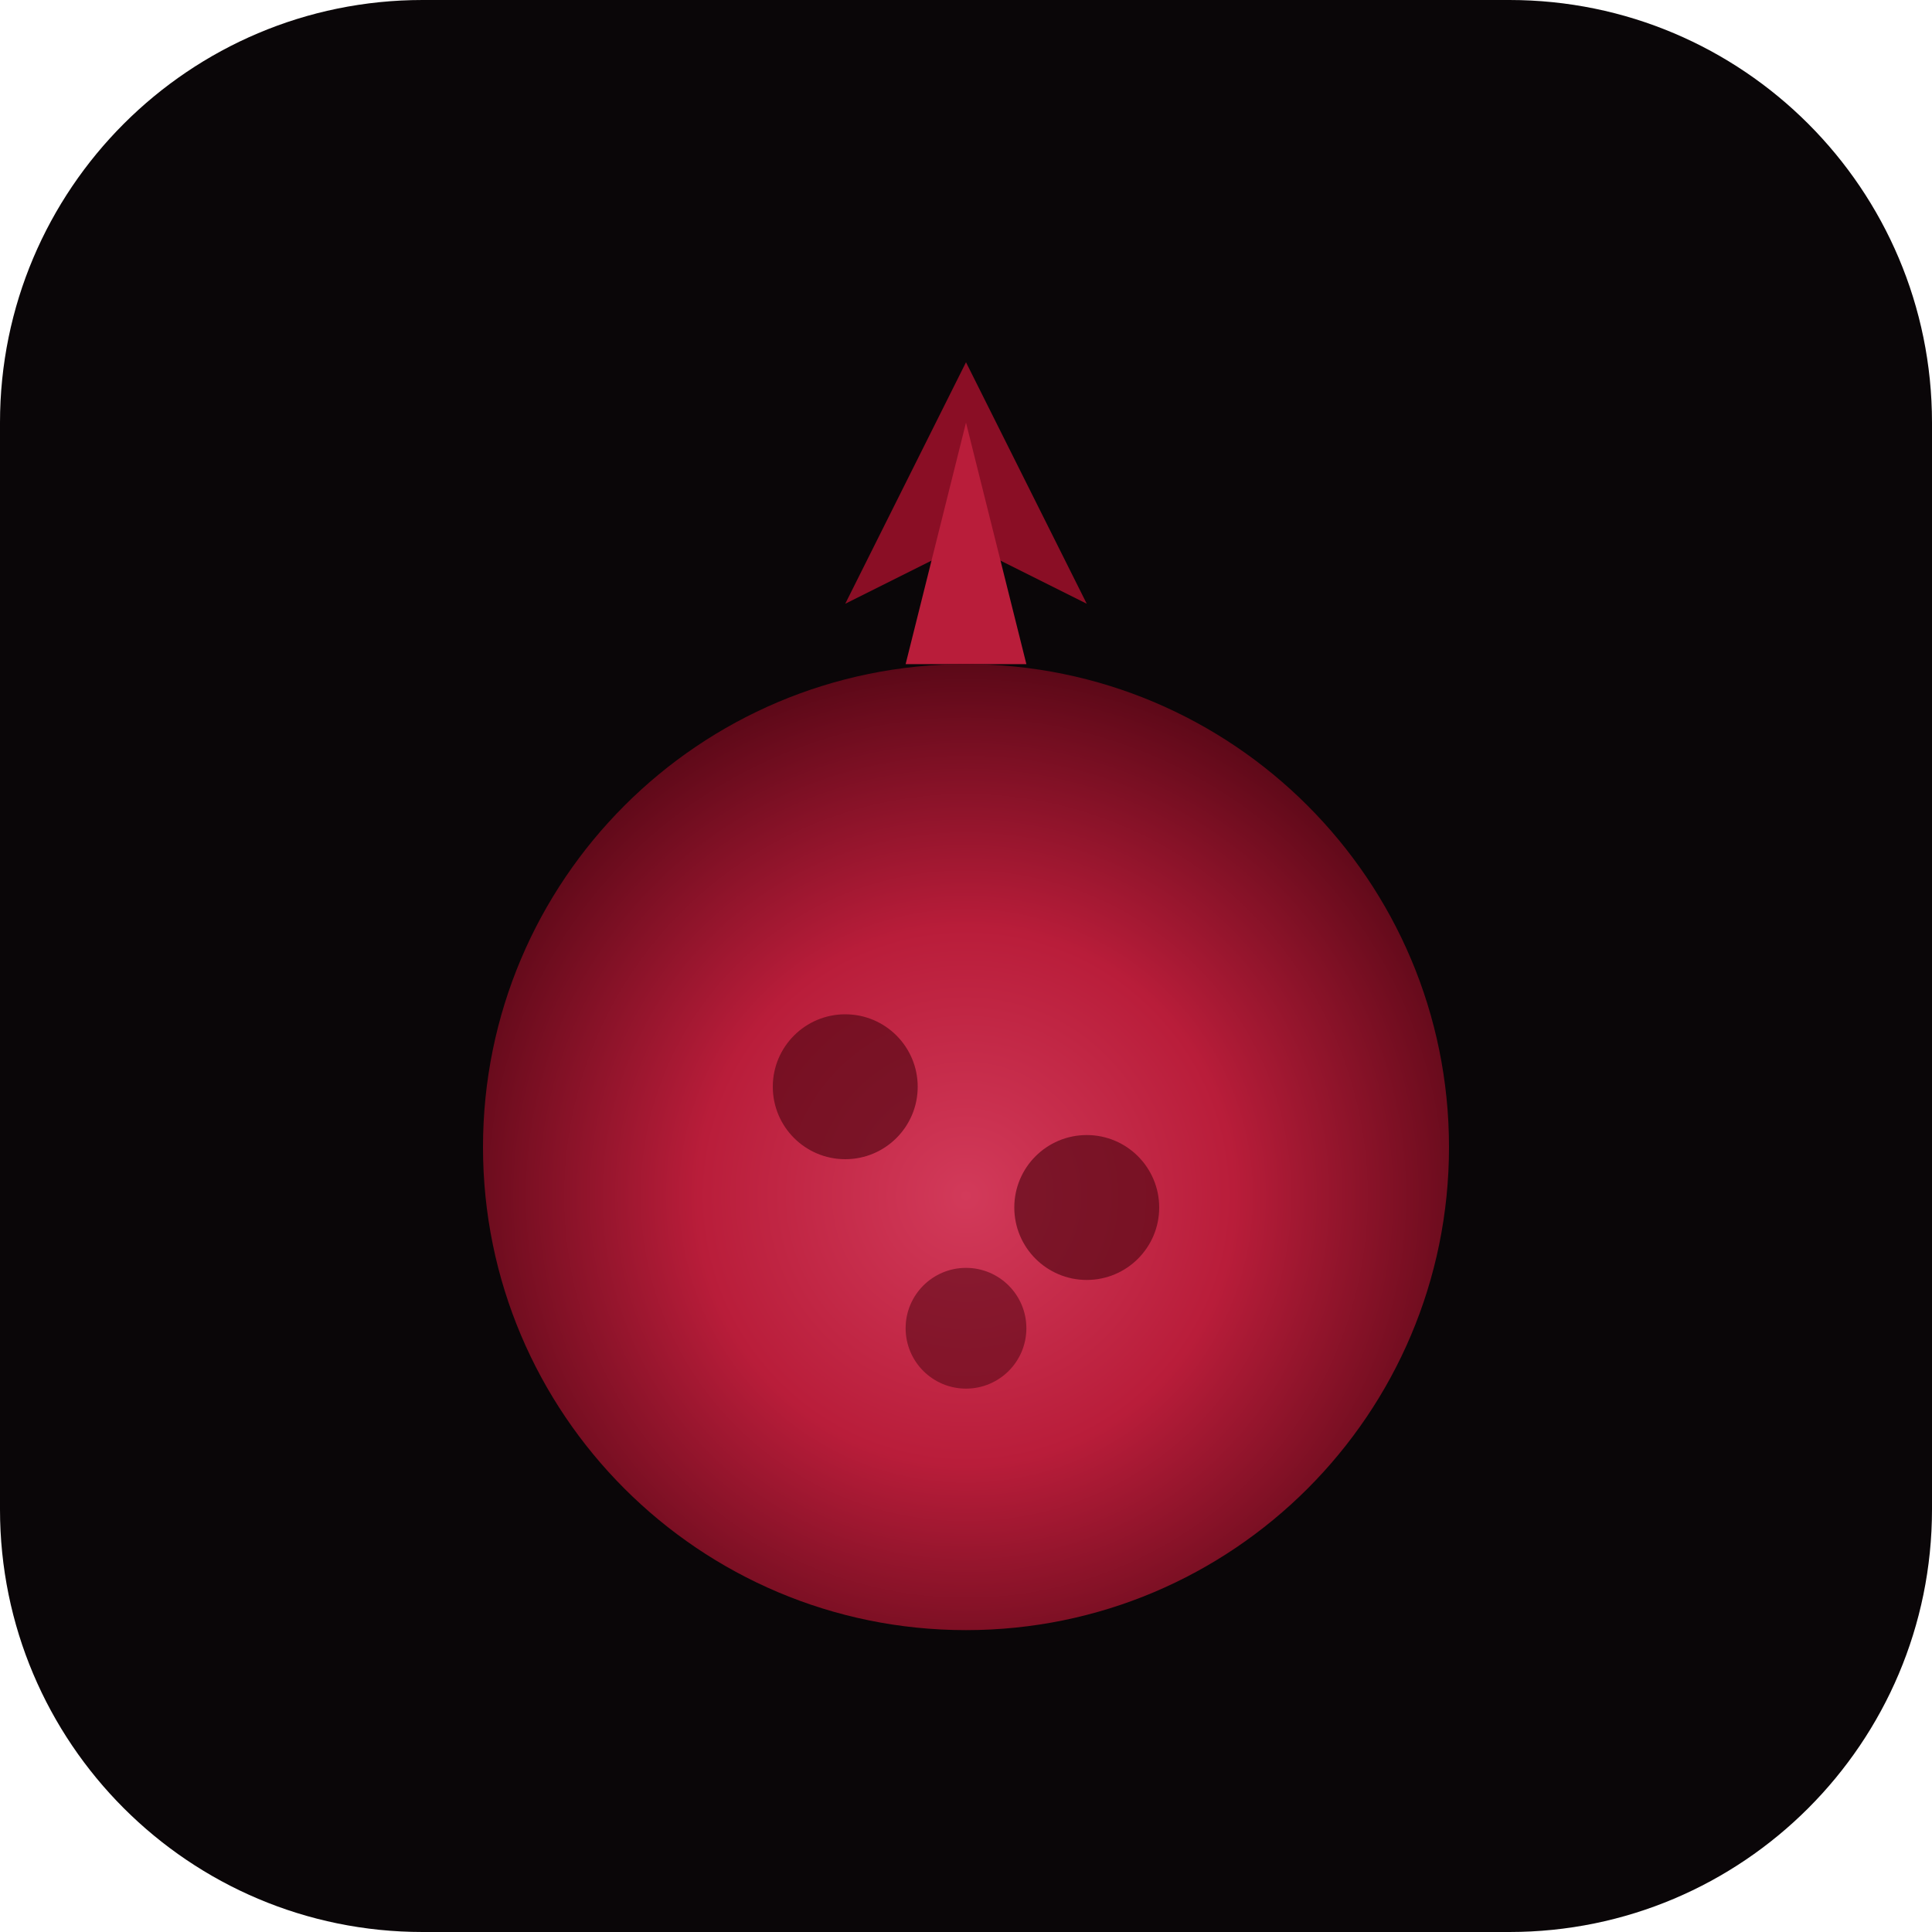
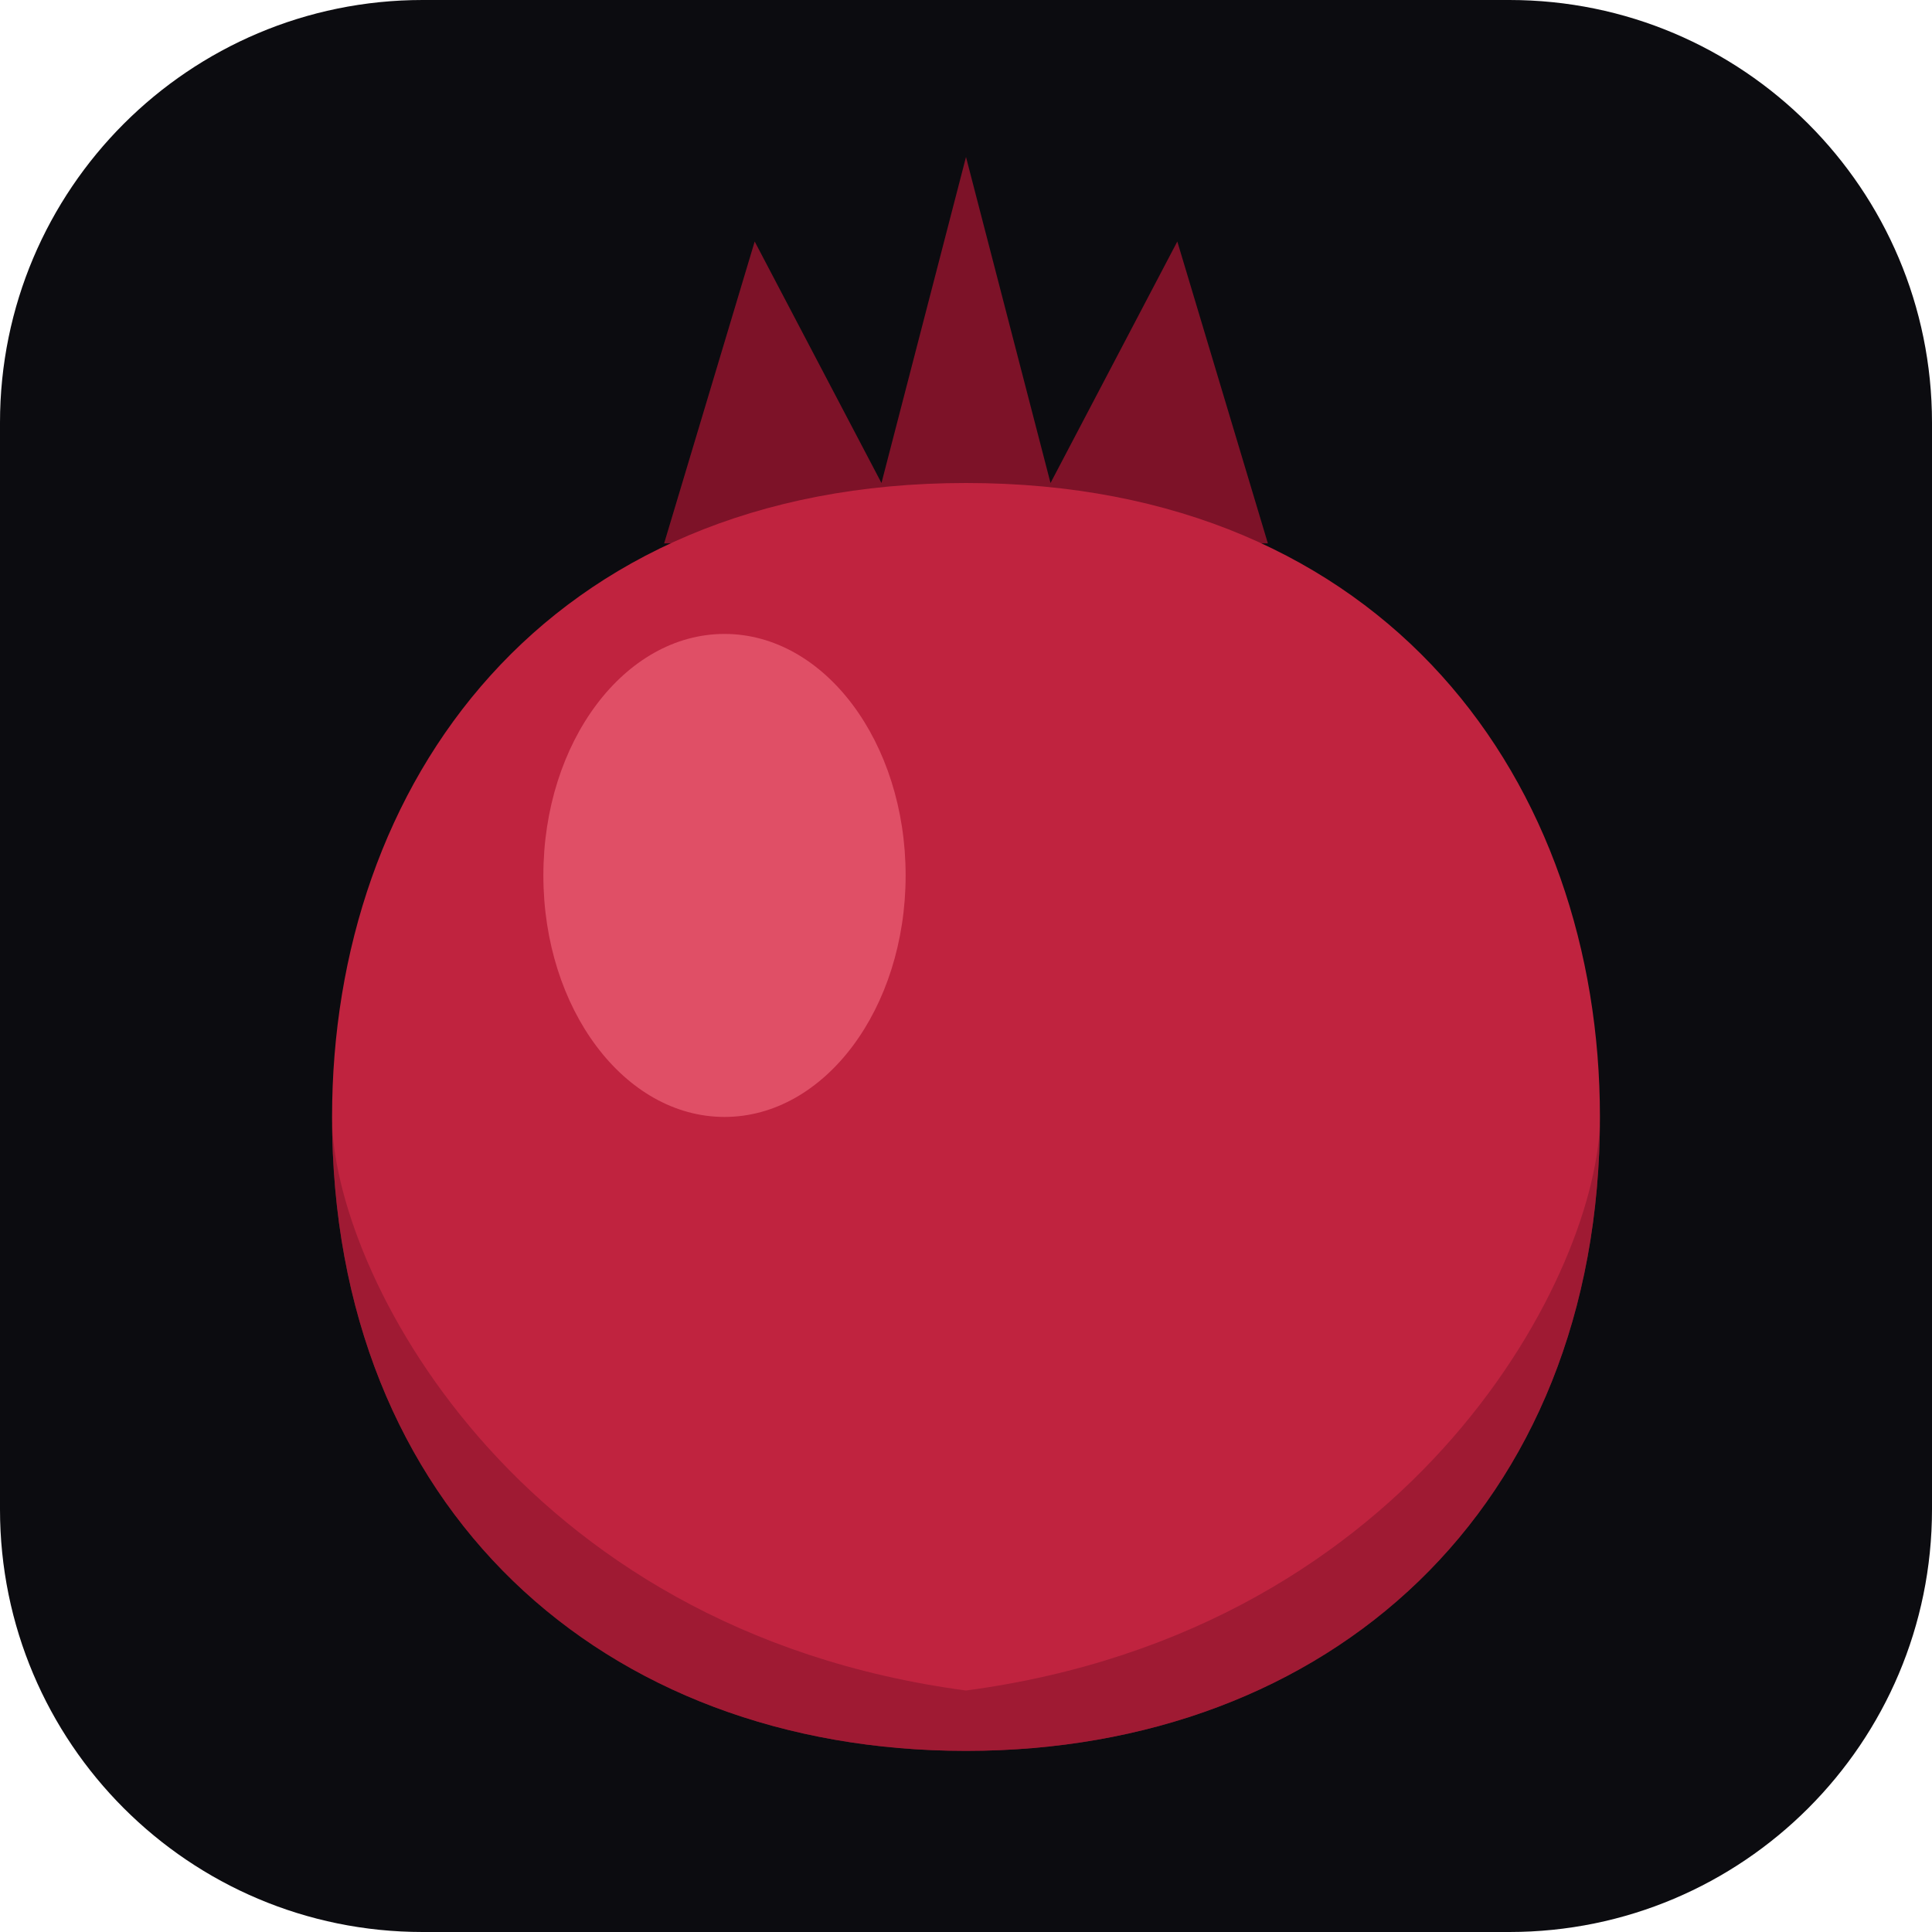
<svg xmlns="http://www.w3.org/2000/svg" viewBox="0 0 32 32">
-   <defs>
-     <radialGradient id="pom" cx="50%" cy="55%" r="55%">
-       <stop offset="0%" stop-color="#d23a5a" />
-       <stop offset="50%" stop-color="#b91d3a" />
-       <stop offset="100%" stop-color="#5a0817" />
-     </radialGradient>
-   </defs>
-   <rect width="32" height="32" rx="7" fill="#0a0608" />
-   <path d="M16 6 L14 10 L16 9 L18 10 Z" fill="#8a0e25" />
-   <path d="M16 7 L15 11 L17 11 Z" fill="#b91d3a" />
-   <circle cx="16" cy="19" r="8" fill="url(#pom)" />
-   <circle cx="14" cy="18" r="1.2" fill="#5a0817" opacity="0.7" />
-   <circle cx="18" cy="20" r="1.2" fill="#5a0817" opacity="0.7" />
-   <circle cx="16" cy="22" r="1" fill="#5a0817" opacity="0.6" />
+   <rect width="32" height="32" rx="7" fill="#0c0c10" />
+   <path d="M11 9 L12.5 4 L14.6 8 L16 2.6 L17.4 8 L19.5 4 L21 9 Z" fill="#7d1228" />
+   <path d="M16 8 C 23 8 26.5 13 26.5 18.5 C 26.5 25 22 29 16 29 C 10 29 5.5 25 5.5 18.5 C 5.5 13 9 8 16 8 Z" fill="#c0233f" />
+   <path d="M16 29 C 22 29 26.5 25 26.5 18.5 C 26.5 21 23.5 27 16 28 C 8.5 27 5.5 21 5.5 18.5 C 5.5 25 10 29 16 29 Z" fill="#7d1228" opacity="0.5" />
+   <ellipse cx="12" cy="14.5" rx="3" ry="4" fill="#ff7b8e" opacity="0.5" />
</svg>
